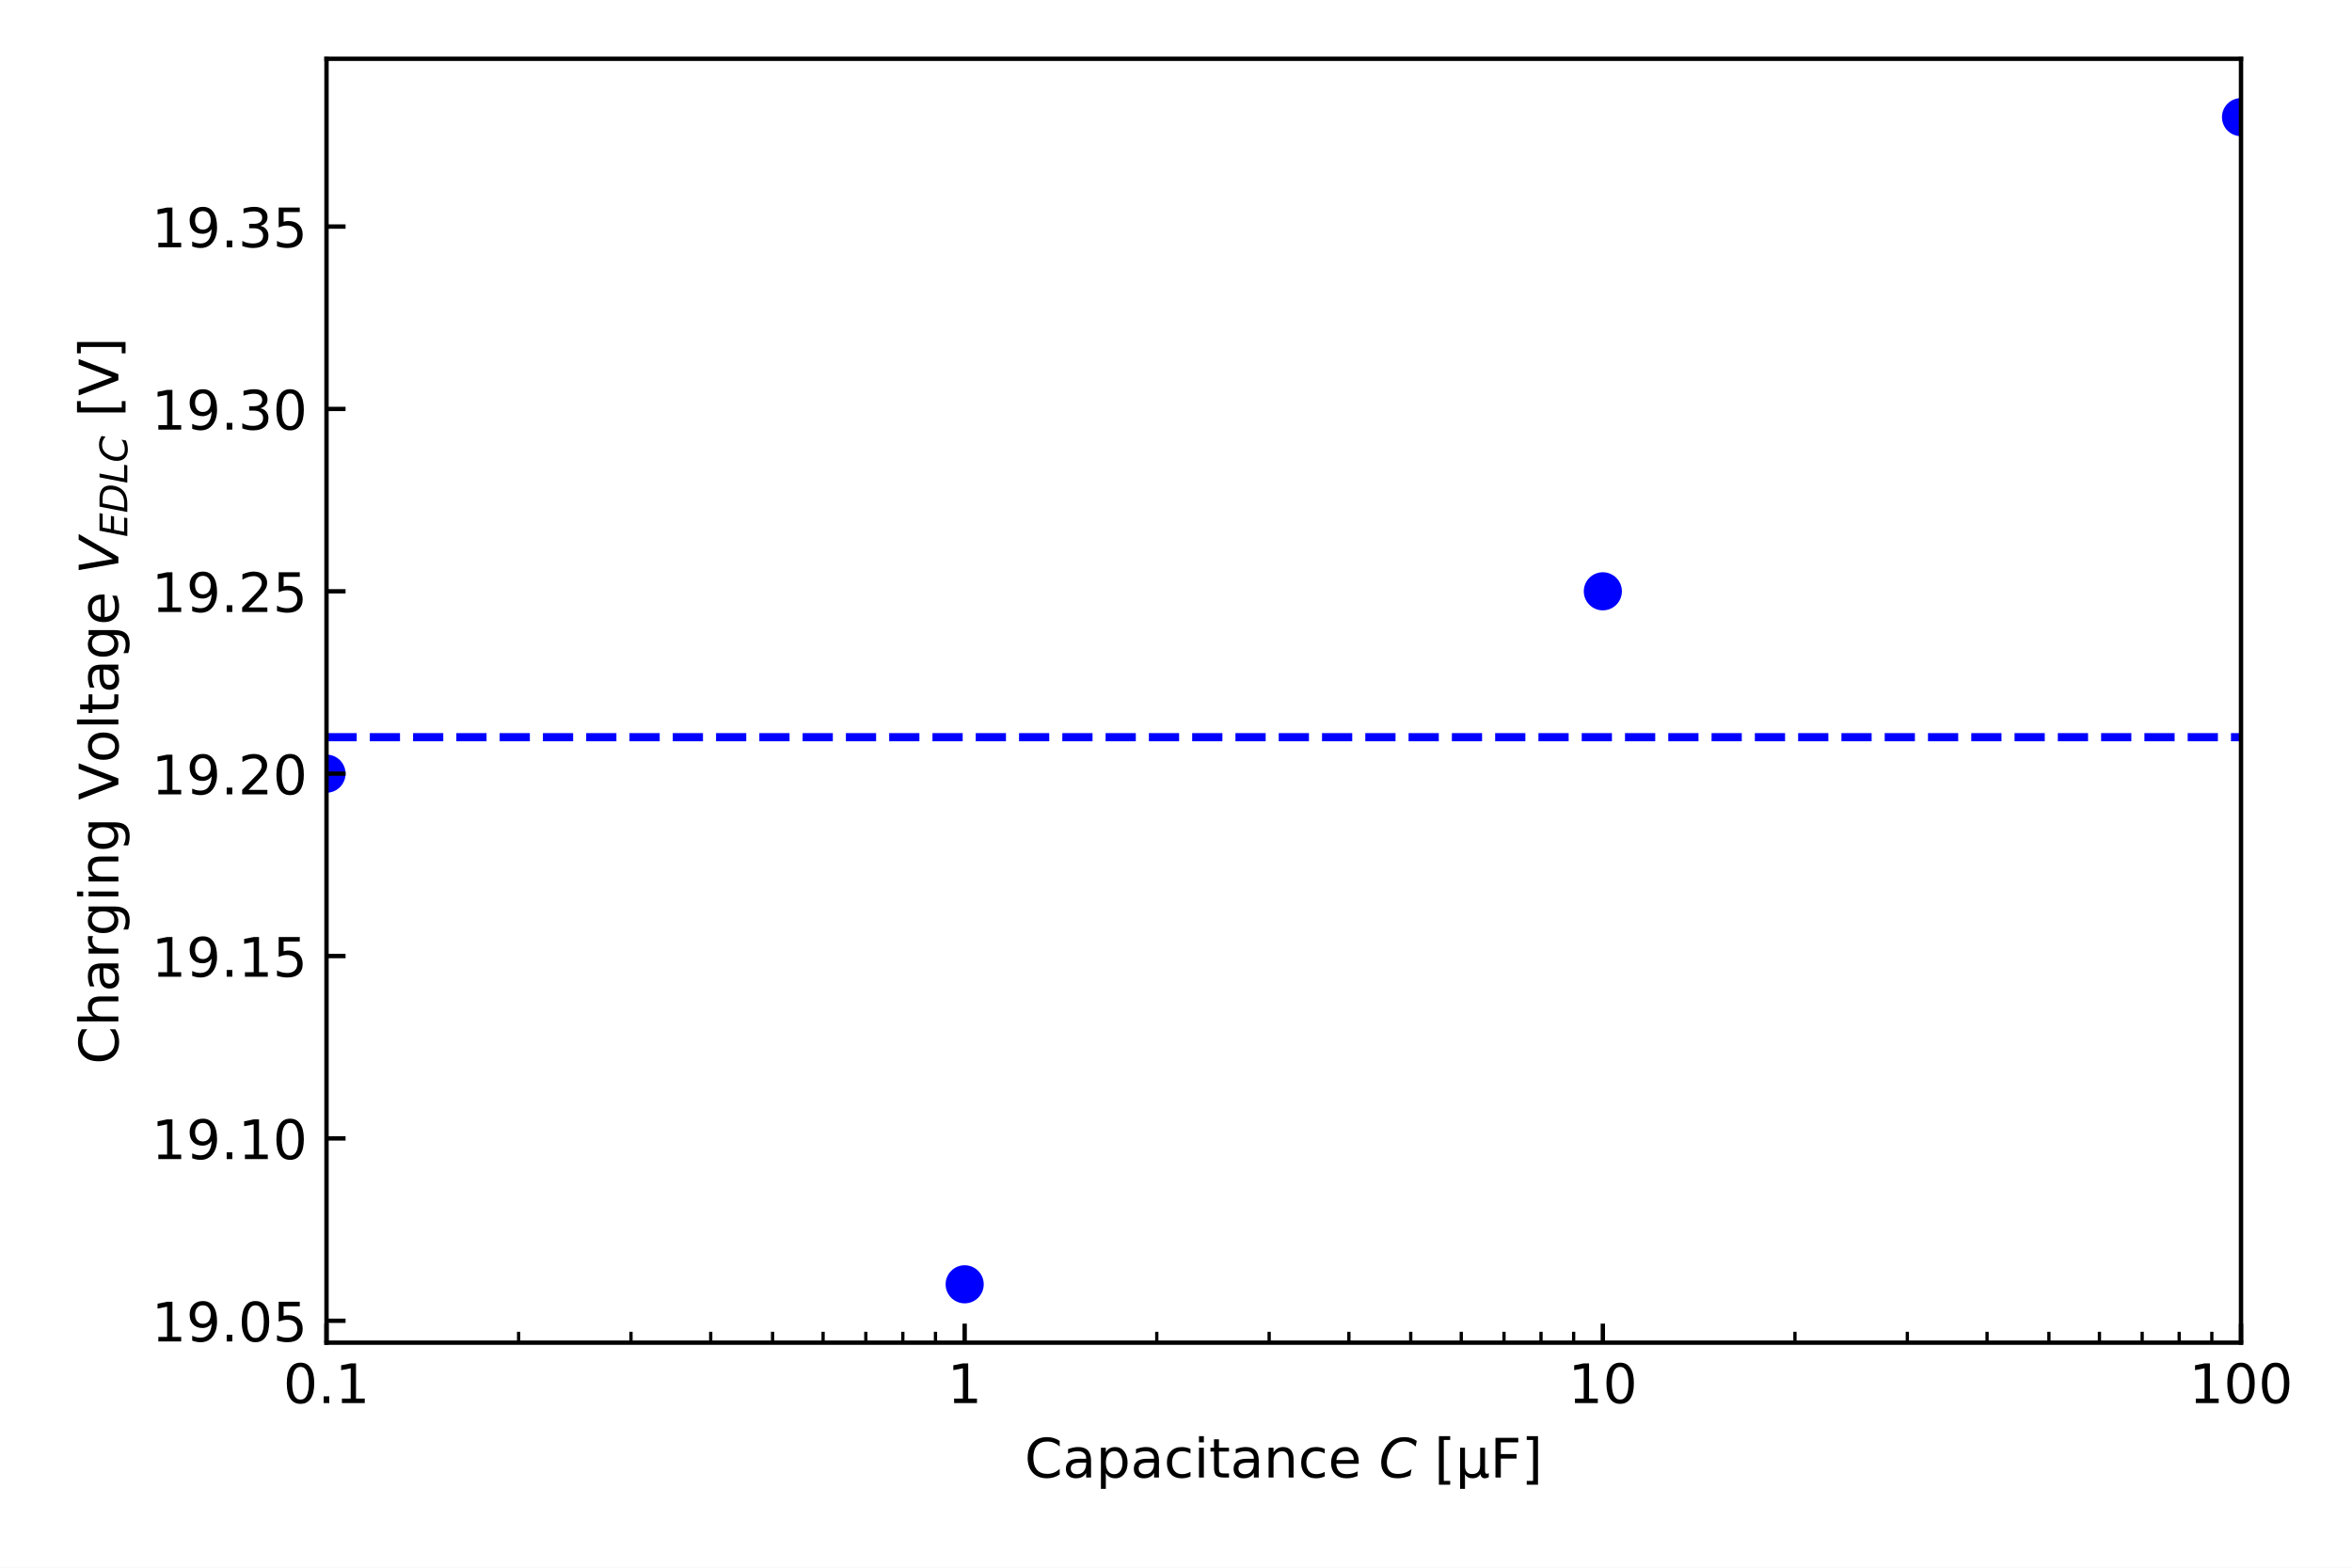
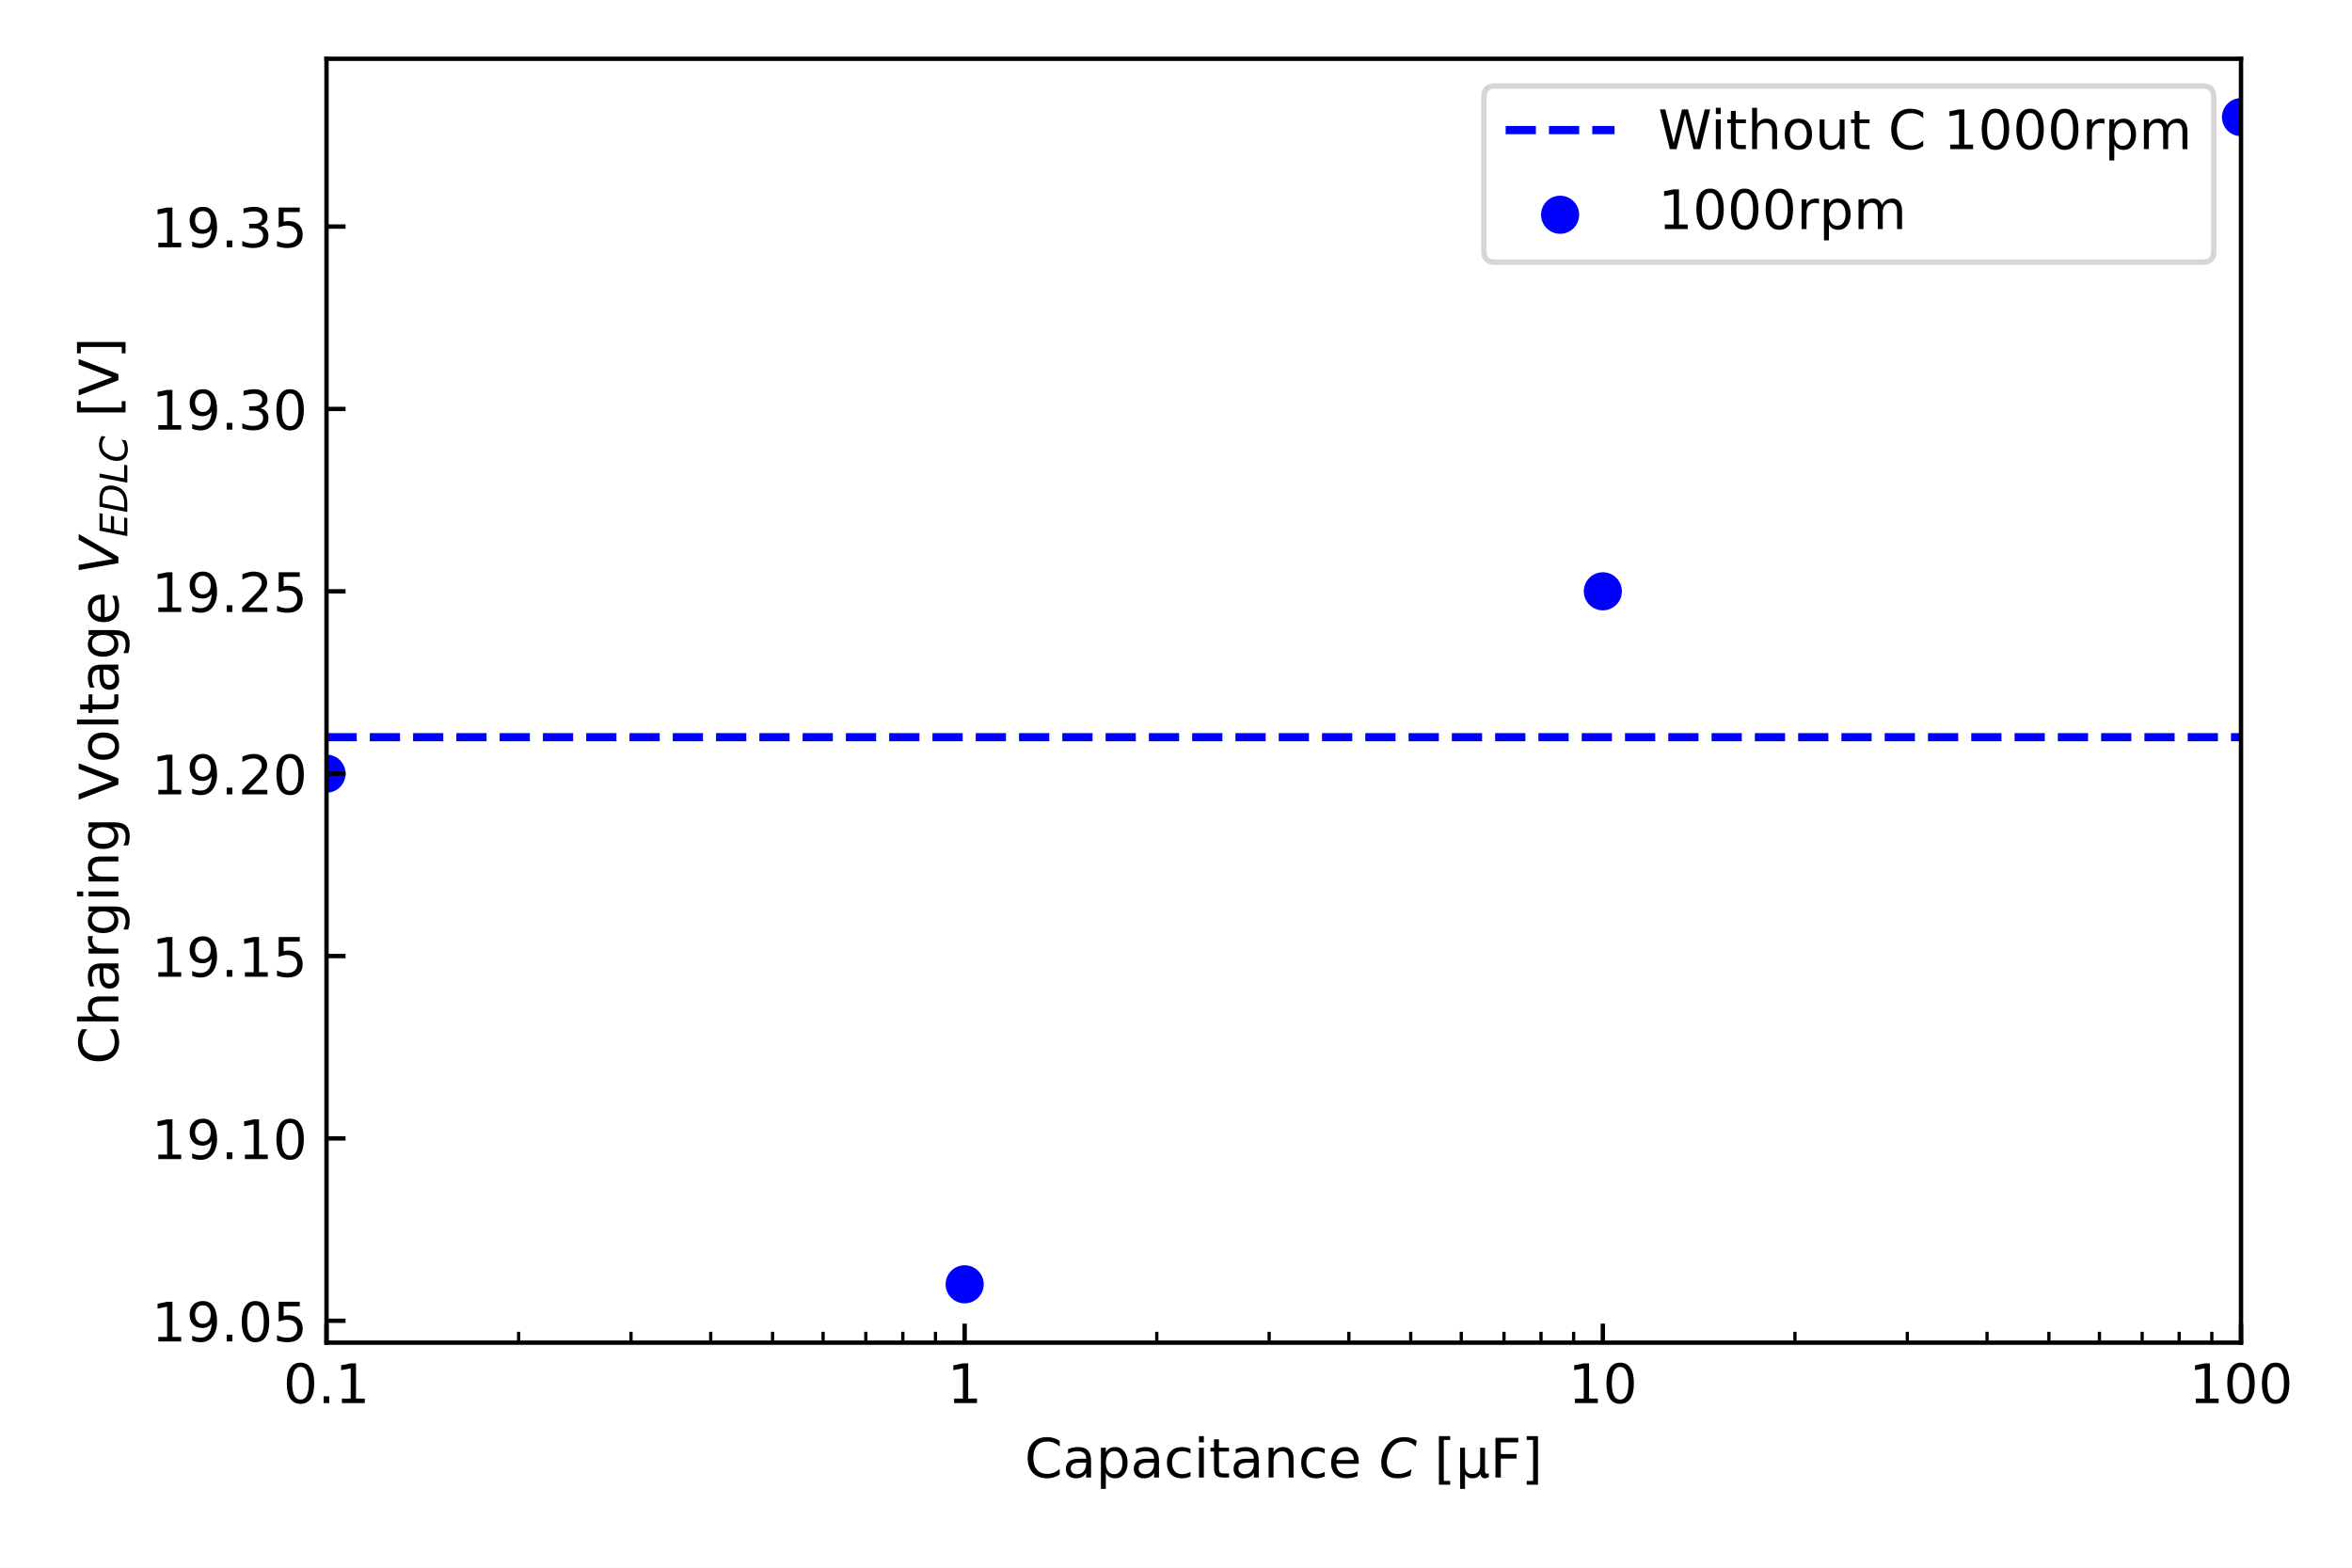
<svg xmlns="http://www.w3.org/2000/svg" xmlns:xlink="http://www.w3.org/1999/xlink" width="432pt" height="288pt" viewBox="0 0 432 288" version="1.1">
  <defs>
    <style type="text/css">*{stroke-linejoin: round; stroke-linecap: butt}</style>
  </defs>
  <g id="figure_1">
    <g id="patch_1">
      <path d="M 0 288  L 432 288  L 432 0  L 0 0  z " style="fill: #ffffff" />
    </g>
    <g id="axes_1">
      <g id="patch_2">
        <path d="M 59.97 246.66  L 411.615 246.66  L 411.615 10.8  L 59.97 10.8  z " style="fill: #ffffff" />
      </g>
      <g id="PathCollection_1">
        <defs>
-           <path id="m8d879868bd" d="M 0 3  C 0.796 3 1.559 2.684 2.121 2.121  C 2.684 1.559 3 0.796 3 0  C 3 -0.796 2.684 -1.559 2.121 -2.121  C 1.559 -2.684 0.796 -3 0 -3  C -0.796 -3 -1.559 -2.684 -2.121 -2.121  C -2.684 -1.559 -3 -0.796 -3 0  C -3 0.796 -2.684 1.559 -2.121 2.121  C -1.559 2.684 -0.796 3 0 3  z " style="stroke: #0000ff" />
+           <path id="m84c291e630" d="M 0 3  C 0.796 3 1.559 2.684 2.121 2.121  C 2.684 1.559 3 0.796 3 0  C 3 -0.796 2.684 -1.559 2.121 -2.121  C 1.559 -2.684 0.796 -3 0 -3  C -0.796 -3 -1.559 -2.684 -2.121 -2.121  C -2.684 -1.559 -3 -0.796 -3 0  C -3 0.796 -2.684 1.559 -2.121 2.121  C -1.559 2.684 -0.796 3 0 3  z " style="stroke: #0000ff" />
        </defs>
-         <g clip-path="url(#p22fc52bc63)">
-           <use xlink:href="#m8d879868bd" x="59.97" y="142.131" style="fill: #0000ff; stroke: #0000ff" />
-           <use xlink:href="#m8d879868bd" x="177.185" y="235.939" style="fill: #0000ff; stroke: #0000ff" />
-           <use xlink:href="#m8d879868bd" x="294.4" y="108.628" style="fill: #0000ff; stroke: #0000ff" />
-           <use xlink:href="#m8d879868bd" x="411.615" y="21.521" style="fill: #0000ff; stroke: #0000ff" />
+         <g clip-path="url(#pb1906e8a6b)">
+           <use xlink:href="#m84c291e630" x="59.97" y="142.131" style="fill: #0000ff; stroke: #0000ff" />
+           <use xlink:href="#m84c291e630" x="177.185" y="235.939" style="fill: #0000ff; stroke: #0000ff" />
+           <use xlink:href="#m84c291e630" x="294.4" y="108.628" style="fill: #0000ff; stroke: #0000ff" />
+           <use xlink:href="#m84c291e630" x="411.615" y="21.521" style="fill: #0000ff; stroke: #0000ff" />
        </g>
      </g>
      <g id="matplotlib.axis_1">
        <g id="xtick_1">
          <g id="line2d_1">
            <defs>
-               <path id="m9fa79c9a4c" d="M 0 0  L 0 -3.5  " style="stroke: #000000; stroke-width: 0.8" />
+               <path id="ma27f402ea7" d="M 0 0  L 0 -3.5  " style="stroke: #000000; stroke-width: 0.8" />
            </defs>
            <g>
-               <use xlink:href="#m9fa79c9a4c" x="59.97" y="246.66" style="stroke: #000000; stroke-width: 0.8" />
+               <use xlink:href="#ma27f402ea7" x="59.97" y="246.66" style="stroke: #000000; stroke-width: 0.8" />
            </g>
          </g>
          <g id="text_1">
            <g transform="translate(52.01844 257.7584) scale(0.1 -0.1)">
              <defs>
                <path id="DejaVuSans-30" d="M 2034 4250  Q 1547 4250 1301 3770  Q 1056 3291 1056 2328  Q 1056 1369 1301 889  Q 1547 409 2034 409  Q 2525 409 2770 889  Q 3016 1369 3016 2328  Q 3016 3291 2770 3770  Q 2525 4250 2034 4250  z M 2034 4750  Q 2819 4750 3233 4129  Q 3647 3509 3647 2328  Q 3647 1150 3233 529  Q 2819 -91 2034 -91  Q 1250 -91 836 529  Q 422 1150 422 2328  Q 422 3509 836 4129  Q 1250 4750 2034 4750  z " transform="scale(0.015625)" />
                <path id="DejaVuSans-2e" d="M 684 794  L 1344 794  L 1344 0  L 684 0  L 684 794  z " transform="scale(0.015625)" />
                <path id="DejaVuSans-31" d="M 794 531  L 1825 531  L 1825 4091  L 703 3866  L 703 4441  L 1819 4666  L 2450 4666  L 2450 531  L 3481 531  L 3481 0  L 794 0  L 794 531  z " transform="scale(0.015625)" />
              </defs>
              <use xlink:href="#DejaVuSans-30" />
              <use xlink:href="#DejaVuSans-2e" x="63.623" />
              <use xlink:href="#DejaVuSans-31" x="95.41" />
            </g>
          </g>
        </g>
        <g id="xtick_2">
          <g id="line2d_2">
            <g>
-               <use xlink:href="#m9fa79c9a4c" x="177.185" y="246.66" style="stroke: #000000; stroke-width: 0.8" />
+               <use xlink:href="#ma27f402ea7" x="177.185" y="246.66" style="stroke: #000000; stroke-width: 0.8" />
            </g>
          </g>
          <g id="text_2">
            <g transform="translate(174.0037 257.7584) scale(0.1 -0.1)">
              <use xlink:href="#DejaVuSans-31" />
            </g>
          </g>
        </g>
        <g id="xtick_3">
          <g id="line2d_3">
            <g>
-               <use xlink:href="#m9fa79c9a4c" x="294.4" y="246.66" style="stroke: #000000; stroke-width: 0.8" />
+               <use xlink:href="#ma27f402ea7" x="294.4" y="246.66" style="stroke: #000000; stroke-width: 0.8" />
            </g>
          </g>
          <g id="text_3">
            <g transform="translate(288.0375 257.7584) scale(0.1 -0.1)">
              <use xlink:href="#DejaVuSans-31" />
              <use xlink:href="#DejaVuSans-30" x="63.623" />
            </g>
          </g>
        </g>
        <g id="xtick_4">
          <g id="line2d_4">
            <g>
-               <use xlink:href="#m9fa79c9a4c" x="411.615" y="246.66" style="stroke: #000000; stroke-width: 0.8" />
+               <use xlink:href="#ma27f402ea7" x="411.615" y="246.66" style="stroke: #000000; stroke-width: 0.8" />
            </g>
          </g>
          <g id="text_4">
            <g transform="translate(402.0713 257.7584) scale(0.1 -0.1)">
              <use xlink:href="#DejaVuSans-31" />
              <use xlink:href="#DejaVuSans-30" x="63.623" />
              <use xlink:href="#DejaVuSans-30" x="127.246" />
            </g>
          </g>
        </g>
        <g id="xtick_5">
          <g id="line2d_5">
            <defs>
-               <path id="m39402a56dc" d="M 0 0  L 0 -2  " style="stroke: #000000; stroke-width: 0.6" />
+               <path id="m27e9ce2407" d="M 0 0  L 0 -2  " style="stroke: #000000; stroke-width: 0.6" />
            </defs>
            <g>
-               <use xlink:href="#m39402a56dc" x="95.255" y="246.66" style="stroke: #000000; stroke-width: 0.6" />
+               <use xlink:href="#m27e9ce2407" x="95.255" y="246.66" style="stroke: #000000; stroke-width: 0.6" />
            </g>
          </g>
        </g>
        <g id="xtick_6">
          <g id="line2d_6">
            <g>
-               <use xlink:href="#m39402a56dc" x="115.896" y="246.66" style="stroke: #000000; stroke-width: 0.6" />
+               <use xlink:href="#m27e9ce2407" x="115.896" y="246.66" style="stroke: #000000; stroke-width: 0.6" />
            </g>
          </g>
        </g>
        <g id="xtick_7">
          <g id="line2d_7">
            <g>
-               <use xlink:href="#m39402a56dc" x="130.54" y="246.66" style="stroke: #000000; stroke-width: 0.6" />
+               <use xlink:href="#m27e9ce2407" x="130.54" y="246.66" style="stroke: #000000; stroke-width: 0.6" />
            </g>
          </g>
        </g>
        <g id="xtick_8">
          <g id="line2d_8">
            <g>
-               <use xlink:href="#m39402a56dc" x="141.9" y="246.66" style="stroke: #000000; stroke-width: 0.6" />
+               <use xlink:href="#m27e9ce2407" x="141.9" y="246.66" style="stroke: #000000; stroke-width: 0.6" />
            </g>
          </g>
        </g>
        <g id="xtick_9">
          <g id="line2d_9">
            <g>
-               <use xlink:href="#m39402a56dc" x="151.181" y="246.66" style="stroke: #000000; stroke-width: 0.6" />
+               <use xlink:href="#m27e9ce2407" x="151.181" y="246.66" style="stroke: #000000; stroke-width: 0.6" />
            </g>
          </g>
        </g>
        <g id="xtick_10">
          <g id="line2d_10">
            <g>
-               <use xlink:href="#m39402a56dc" x="159.028" y="246.66" style="stroke: #000000; stroke-width: 0.6" />
+               <use xlink:href="#m27e9ce2407" x="159.028" y="246.66" style="stroke: #000000; stroke-width: 0.6" />
            </g>
          </g>
        </g>
        <g id="xtick_11">
          <g id="line2d_11">
            <g>
-               <use xlink:href="#m39402a56dc" x="165.826" y="246.66" style="stroke: #000000; stroke-width: 0.6" />
+               <use xlink:href="#m27e9ce2407" x="165.826" y="246.66" style="stroke: #000000; stroke-width: 0.6" />
            </g>
          </g>
        </g>
        <g id="xtick_12">
          <g id="line2d_12">
            <g>
-               <use xlink:href="#m39402a56dc" x="171.822" y="246.66" style="stroke: #000000; stroke-width: 0.6" />
+               <use xlink:href="#m27e9ce2407" x="171.822" y="246.66" style="stroke: #000000; stroke-width: 0.6" />
            </g>
          </g>
        </g>
        <g id="xtick_13">
          <g id="line2d_13">
            <g>
-               <use xlink:href="#m39402a56dc" x="212.47" y="246.66" style="stroke: #000000; stroke-width: 0.6" />
+               <use xlink:href="#m27e9ce2407" x="212.47" y="246.66" style="stroke: #000000; stroke-width: 0.6" />
            </g>
          </g>
        </g>
        <g id="xtick_14">
          <g id="line2d_14">
            <g>
-               <use xlink:href="#m39402a56dc" x="233.111" y="246.66" style="stroke: #000000; stroke-width: 0.6" />
+               <use xlink:href="#m27e9ce2407" x="233.111" y="246.66" style="stroke: #000000; stroke-width: 0.6" />
            </g>
          </g>
        </g>
        <g id="xtick_15">
          <g id="line2d_15">
            <g>
-               <use xlink:href="#m39402a56dc" x="247.755" y="246.66" style="stroke: #000000; stroke-width: 0.6" />
+               <use xlink:href="#m27e9ce2407" x="247.755" y="246.66" style="stroke: #000000; stroke-width: 0.6" />
            </g>
          </g>
        </g>
        <g id="xtick_16">
          <g id="line2d_16">
            <g>
-               <use xlink:href="#m39402a56dc" x="259.115" y="246.66" style="stroke: #000000; stroke-width: 0.6" />
+               <use xlink:href="#m27e9ce2407" x="259.115" y="246.66" style="stroke: #000000; stroke-width: 0.6" />
            </g>
          </g>
        </g>
        <g id="xtick_17">
          <g id="line2d_17">
            <g>
-               <use xlink:href="#m39402a56dc" x="268.396" y="246.66" style="stroke: #000000; stroke-width: 0.6" />
+               <use xlink:href="#m27e9ce2407" x="268.396" y="246.66" style="stroke: #000000; stroke-width: 0.6" />
            </g>
          </g>
        </g>
        <g id="xtick_18">
          <g id="line2d_18">
            <g>
-               <use xlink:href="#m39402a56dc" x="276.243" y="246.66" style="stroke: #000000; stroke-width: 0.6" />
+               <use xlink:href="#m27e9ce2407" x="276.243" y="246.66" style="stroke: #000000; stroke-width: 0.6" />
            </g>
          </g>
        </g>
        <g id="xtick_19">
          <g id="line2d_19">
            <g>
-               <use xlink:href="#m39402a56dc" x="283.041" y="246.66" style="stroke: #000000; stroke-width: 0.6" />
+               <use xlink:href="#m27e9ce2407" x="283.041" y="246.66" style="stroke: #000000; stroke-width: 0.6" />
            </g>
          </g>
        </g>
        <g id="xtick_20">
          <g id="line2d_20">
            <g>
-               <use xlink:href="#m39402a56dc" x="289.037" y="246.66" style="stroke: #000000; stroke-width: 0.6" />
+               <use xlink:href="#m27e9ce2407" x="289.037" y="246.66" style="stroke: #000000; stroke-width: 0.6" />
            </g>
          </g>
        </g>
        <g id="xtick_21">
          <g id="line2d_21">
            <g>
-               <use xlink:href="#m39402a56dc" x="329.685" y="246.66" style="stroke: #000000; stroke-width: 0.6" />
+               <use xlink:href="#m27e9ce2407" x="329.685" y="246.66" style="stroke: #000000; stroke-width: 0.6" />
            </g>
          </g>
        </g>
        <g id="xtick_22">
          <g id="line2d_22">
            <g>
-               <use xlink:href="#m39402a56dc" x="350.326" y="246.66" style="stroke: #000000; stroke-width: 0.6" />
+               <use xlink:href="#m27e9ce2407" x="350.326" y="246.66" style="stroke: #000000; stroke-width: 0.6" />
            </g>
          </g>
        </g>
        <g id="xtick_23">
          <g id="line2d_23">
            <g>
-               <use xlink:href="#m39402a56dc" x="364.97" y="246.66" style="stroke: #000000; stroke-width: 0.6" />
+               <use xlink:href="#m27e9ce2407" x="364.97" y="246.66" style="stroke: #000000; stroke-width: 0.6" />
            </g>
          </g>
        </g>
        <g id="xtick_24">
          <g id="line2d_24">
            <g>
-               <use xlink:href="#m39402a56dc" x="376.33" y="246.66" style="stroke: #000000; stroke-width: 0.6" />
+               <use xlink:href="#m27e9ce2407" x="376.33" y="246.66" style="stroke: #000000; stroke-width: 0.6" />
            </g>
          </g>
        </g>
        <g id="xtick_25">
          <g id="line2d_25">
            <g>
-               <use xlink:href="#m39402a56dc" x="385.611" y="246.66" style="stroke: #000000; stroke-width: 0.6" />
+               <use xlink:href="#m27e9ce2407" x="385.611" y="246.66" style="stroke: #000000; stroke-width: 0.6" />
            </g>
          </g>
        </g>
        <g id="xtick_26">
          <g id="line2d_26">
            <g>
-               <use xlink:href="#m39402a56dc" x="393.458" y="246.66" style="stroke: #000000; stroke-width: 0.6" />
+               <use xlink:href="#m27e9ce2407" x="393.458" y="246.66" style="stroke: #000000; stroke-width: 0.6" />
            </g>
          </g>
        </g>
        <g id="xtick_27">
          <g id="line2d_27">
            <g>
-               <use xlink:href="#m39402a56dc" x="400.256" y="246.66" style="stroke: #000000; stroke-width: 0.6" />
+               <use xlink:href="#m27e9ce2407" x="400.256" y="246.66" style="stroke: #000000; stroke-width: 0.6" />
            </g>
          </g>
        </g>
        <g id="xtick_28">
          <g id="line2d_28">
            <g>
-               <use xlink:href="#m39402a56dc" x="406.252" y="246.66" style="stroke: #000000; stroke-width: 0.6" />
+               <use xlink:href="#m27e9ce2407" x="406.252" y="246.66" style="stroke: #000000; stroke-width: 0.6" />
            </g>
          </g>
        </g>
        <g id="text_5">
          <g transform="translate(188.1925 271.4381) scale(0.1 -0.1)">
            <defs>
              <path id="DejaVuSans-43" d="M 4122 4306  L 4122 3641  Q 3803 3938 3442 4084  Q 3081 4231 2675 4231  Q 1875 4231 1450 3742  Q 1025 3253 1025 2328  Q 1025 1406 1450 917  Q 1875 428 2675 428  Q 3081 428 3442 575  Q 3803 722 4122 1019  L 4122 359  Q 3791 134 3420 21  Q 3050 -91 2638 -91  Q 1578 -91 968 557  Q 359 1206 359 2328  Q 359 3453 968 4101  Q 1578 4750 2638 4750  Q 3056 4750 3426 4639  Q 3797 4528 4122 4306  z " transform="scale(0.015625)" />
              <path id="DejaVuSans-61" d="M 2194 1759  Q 1497 1759 1228 1600  Q 959 1441 959 1056  Q 959 750 1161 570  Q 1363 391 1709 391  Q 2188 391 2477 730  Q 2766 1069 2766 1631  L 2766 1759  L 2194 1759  z M 3341 1997  L 3341 0  L 2766 0  L 2766 531  Q 2569 213 2275 61  Q 1981 -91 1556 -91  Q 1019 -91 701 211  Q 384 513 384 1019  Q 384 1609 779 1909  Q 1175 2209 1959 2209  L 2766 2209  L 2766 2266  Q 2766 2663 2505 2880  Q 2244 3097 1772 3097  Q 1472 3097 1187 3025  Q 903 2953 641 2809  L 641 3341  Q 956 3463 1253 3523  Q 1550 3584 1831 3584  Q 2591 3584 2966 3190  Q 3341 2797 3341 1997  z " transform="scale(0.015625)" />
              <path id="DejaVuSans-70" d="M 1159 525  L 1159 -1331  L 581 -1331  L 581 3500  L 1159 3500  L 1159 2969  Q 1341 3281 1617 3432  Q 1894 3584 2278 3584  Q 2916 3584 3314 3078  Q 3713 2572 3713 1747  Q 3713 922 3314 415  Q 2916 -91 2278 -91  Q 1894 -91 1617 61  Q 1341 213 1159 525  z M 3116 1747  Q 3116 2381 2855 2742  Q 2594 3103 2138 3103  Q 1681 3103 1420 2742  Q 1159 2381 1159 1747  Q 1159 1113 1420 752  Q 1681 391 2138 391  Q 2594 391 2855 752  Q 3116 1113 3116 1747  z " transform="scale(0.015625)" />
              <path id="DejaVuSans-63" d="M 3122 3366  L 3122 2828  Q 2878 2963 2633 3030  Q 2388 3097 2138 3097  Q 1578 3097 1268 2742  Q 959 2388 959 1747  Q 959 1106 1268 751  Q 1578 397 2138 397  Q 2388 397 2633 464  Q 2878 531 3122 666  L 3122 134  Q 2881 22 2623 -34  Q 2366 -91 2075 -91  Q 1284 -91 818 406  Q 353 903 353 1747  Q 353 2603 823 3093  Q 1294 3584 2113 3584  Q 2378 3584 2631 3529  Q 2884 3475 3122 3366  z " transform="scale(0.015625)" />
              <path id="DejaVuSans-69" d="M 603 3500  L 1178 3500  L 1178 0  L 603 0  L 603 3500  z M 603 4863  L 1178 4863  L 1178 4134  L 603 4134  L 603 4863  z " transform="scale(0.015625)" />
              <path id="DejaVuSans-74" d="M 1172 4494  L 1172 3500  L 2356 3500  L 2356 3053  L 1172 3053  L 1172 1153  Q 1172 725 1289 603  Q 1406 481 1766 481  L 2356 481  L 2356 0  L 1766 0  Q 1100 0 847 248  Q 594 497 594 1153  L 594 3053  L 172 3053  L 172 3500  L 594 3500  L 594 4494  L 1172 4494  z " transform="scale(0.015625)" />
              <path id="DejaVuSans-6e" d="M 3513 2113  L 3513 0  L 2938 0  L 2938 2094  Q 2938 2591 2744 2837  Q 2550 3084 2163 3084  Q 1697 3084 1428 2787  Q 1159 2491 1159 1978  L 1159 0  L 581 0  L 581 3500  L 1159 3500  L 1159 2956  Q 1366 3272 1645 3428  Q 1925 3584 2291 3584  Q 2894 3584 3203 3211  Q 3513 2838 3513 2113  z " transform="scale(0.015625)" />
              <path id="DejaVuSans-65" d="M 3597 1894  L 3597 1613  L 953 1613  Q 991 1019 1311 708  Q 1631 397 2203 397  Q 2534 397 2845 478  Q 3156 559 3463 722  L 3463 178  Q 3153 47 2828 -22  Q 2503 -91 2169 -91  Q 1331 -91 842 396  Q 353 884 353 1716  Q 353 2575 817 3079  Q 1281 3584 2069 3584  Q 2775 3584 3186 3129  Q 3597 2675 3597 1894  z M 3022 2063  Q 3016 2534 2758 2815  Q 2500 3097 2075 3097  Q 1594 3097 1305 2825  Q 1016 2553 972 2059  L 3022 2063  z " transform="scale(0.015625)" />
              <path id="DejaVuSans-20" transform="scale(0.015625)" />
              <path id="DejaVuSans-Oblique-43" d="M 4447 4306  L 4319 3641  Q 4019 3944 3683 4091  Q 3347 4238 2956 4238  Q 2422 4238 2017 3981  Q 1613 3725 1319 3200  Q 1131 2863 1032 2486  Q 934 2109 934 1728  Q 934 1091 1264 756  Q 1594 422 2222 422  Q 2656 422 3056 561  Q 3456 700 3834 978  L 3688 231  Q 3316 72 2936 -9  Q 2556 -91 2175 -91  Q 1278 -91 773 396  Q 269 884 269 1753  Q 269 2309 461 2846  Q 653 3384 1013 3828  Q 1394 4300 1883 4525  Q 2372 4750 3022 4750  Q 3422 4750 3780 4639  Q 4138 4528 4447 4306  z " transform="scale(0.015625)" />
              <path id="DejaVuSans-5b" d="M 550 4863  L 1875 4863  L 1875 4416  L 1125 4416  L 1125 -397  L 1875 -397  L 1875 -844  L 550 -844  L 550 4863  z " transform="scale(0.015625)" />
              <path id="DejaVuSans-3bc" d="M 544 -1331  L 544 3500  L 1119 3500  L 1119 1325  Q 1119 872 1334 640  Q 1550 409 1972 409  Q 2434 409 2667 671  Q 2900 934 2900 1459  L 2900 3500  L 3475 3500  L 3475 806  Q 3475 619 3529 530  Q 3584 441 3700 441  Q 3728 441 3778 458  Q 3828 475 3916 513  L 3916 50  Q 3788 -22 3673 -56  Q 3559 -91 3450 -91  Q 3234 -91 3106 31  Q 2978 153 2931 403  Q 2775 156 2548 32  Q 2322 -91 2016 -91  Q 1697 -91 1473 31  Q 1250 153 1119 397  L 1119 -1331  L 544 -1331  z " transform="scale(0.015625)" />
              <path id="DejaVuSans-46" d="M 628 4666  L 3309 4666  L 3309 4134  L 1259 4134  L 1259 2759  L 3109 2759  L 3109 2228  L 1259 2228  L 1259 0  L 628 0  L 628 4666  z " transform="scale(0.015625)" />
              <path id="DejaVuSans-5d" d="M 1947 4863  L 1947 -844  L 622 -844  L 622 -397  L 1369 -397  L 1369 4416  L 622 4416  L 622 4863  L 1947 4863  z " transform="scale(0.015625)" />
            </defs>
            <use xlink:href="#DejaVuSans-43" transform="translate(0 0.015625)" />
            <use xlink:href="#DejaVuSans-61" transform="translate(69.82422 0.015625)" />
            <use xlink:href="#DejaVuSans-70" transform="translate(131.1035 0.015625)" />
            <use xlink:href="#DejaVuSans-61" transform="translate(194.5801 0.015625)" />
            <use xlink:href="#DejaVuSans-63" transform="translate(255.8594 0.015625)" />
            <use xlink:href="#DejaVuSans-69" transform="translate(310.8398 0.015625)" />
            <use xlink:href="#DejaVuSans-74" transform="translate(338.623 0.015625)" />
            <use xlink:href="#DejaVuSans-61" transform="translate(377.832 0.015625)" />
            <use xlink:href="#DejaVuSans-6e" transform="translate(439.1113 0.015625)" />
            <use xlink:href="#DejaVuSans-63" transform="translate(502.4902 0.015625)" />
            <use xlink:href="#DejaVuSans-65" transform="translate(557.4707 0.015625)" />
            <use xlink:href="#DejaVuSans-20" transform="translate(618.9941 0.015625)" />
            <use xlink:href="#DejaVuSans-Oblique-43" transform="translate(650.7812 0.015625)" />
            <use xlink:href="#DejaVuSans-20" transform="translate(720.6055 0.015625)" />
            <use xlink:href="#DejaVuSans-5b" transform="translate(752.3926 0.015625)" />
            <use xlink:href="#DejaVuSans-3bc" transform="translate(791.4062 0.015625)" />
            <use xlink:href="#DejaVuSans-46" transform="translate(855.0293 0.015625)" />
            <use xlink:href="#DejaVuSans-5d" transform="translate(912.5488 0.015625)" />
          </g>
        </g>
      </g>
      <g id="matplotlib.axis_2">
        <g id="ytick_1">
          <g id="line2d_29">
            <defs>
-               <path id="mf37339c815" d="M 0 0  L 3.5 0  " style="stroke: #000000; stroke-width: 0.8" />
+               <path id="m8dedc3a71a" d="M 0 0  L 3.5 0  " style="stroke: #000000; stroke-width: 0.8" />
            </defs>
            <g>
-               <use xlink:href="#mf37339c815" x="59.97" y="242.64" style="stroke: #000000; stroke-width: 0.8" />
+               <use xlink:href="#m8dedc3a71a" x="59.97" y="242.64" style="stroke: #000000; stroke-width: 0.8" />
            </g>
          </g>
          <g id="text_6">
            <g transform="translate(27.84188 246.4389) scale(0.1 -0.1)">
              <defs>
                <path id="DejaVuSans-39" d="M 703 97  L 703 672  Q 941 559 1184 500  Q 1428 441 1663 441  Q 2288 441 2617 861  Q 2947 1281 2994 2138  Q 2813 1869 2534 1725  Q 2256 1581 1919 1581  Q 1219 1581 811 2004  Q 403 2428 403 3163  Q 403 3881 828 4315  Q 1253 4750 1959 4750  Q 2769 4750 3195 4129  Q 3622 3509 3622 2328  Q 3622 1225 3098 567  Q 2575 -91 1691 -91  Q 1453 -91 1209 -44  Q 966 3 703 97  z M 1959 2075  Q 2384 2075 2632 2365  Q 2881 2656 2881 3163  Q 2881 3666 2632 3958  Q 2384 4250 1959 4250  Q 1534 4250 1286 3958  Q 1038 3666 1038 3163  Q 1038 2656 1286 2365  Q 1534 2075 1959 2075  z " transform="scale(0.015625)" />
                <path id="DejaVuSans-35" d="M 691 4666  L 3169 4666  L 3169 4134  L 1269 4134  L 1269 2991  Q 1406 3038 1543 3061  Q 1681 3084 1819 3084  Q 2600 3084 3056 2656  Q 3513 2228 3513 1497  Q 3513 744 3044 326  Q 2575 -91 1722 -91  Q 1428 -91 1123 -41  Q 819 9 494 109  L 494 744  Q 775 591 1075 516  Q 1375 441 1709 441  Q 2250 441 2565 725  Q 2881 1009 2881 1497  Q 2881 1984 2565 2268  Q 2250 2553 1709 2553  Q 1456 2553 1204 2497  Q 953 2441 691 2322  L 691 4666  z " transform="scale(0.015625)" />
              </defs>
              <use xlink:href="#DejaVuSans-31" />
              <use xlink:href="#DejaVuSans-39" x="63.623" />
              <use xlink:href="#DejaVuSans-2e" x="127.246" />
              <use xlink:href="#DejaVuSans-30" x="159.033" />
              <use xlink:href="#DejaVuSans-35" x="222.656" />
            </g>
          </g>
        </g>
        <g id="ytick_2">
          <g id="line2d_30">
            <g>
-               <use xlink:href="#mf37339c815" x="59.97" y="209.137" style="stroke: #000000; stroke-width: 0.8" />
+               <use xlink:href="#m8dedc3a71a" x="59.97" y="209.137" style="stroke: #000000; stroke-width: 0.8" />
            </g>
          </g>
          <g id="text_7">
            <g transform="translate(27.84188 212.936) scale(0.1 -0.1)">
              <use xlink:href="#DejaVuSans-31" />
              <use xlink:href="#DejaVuSans-39" x="63.623" />
              <use xlink:href="#DejaVuSans-2e" x="127.246" />
              <use xlink:href="#DejaVuSans-31" x="159.033" />
              <use xlink:href="#DejaVuSans-30" x="222.656" />
            </g>
          </g>
        </g>
        <g id="ytick_3">
          <g id="line2d_31">
            <g>
-               <use xlink:href="#mf37339c815" x="59.97" y="175.634" style="stroke: #000000; stroke-width: 0.8" />
+               <use xlink:href="#m8dedc3a71a" x="59.97" y="175.634" style="stroke: #000000; stroke-width: 0.8" />
            </g>
          </g>
          <g id="text_8">
            <g transform="translate(27.84188 179.4332) scale(0.1 -0.1)">
              <use xlink:href="#DejaVuSans-31" />
              <use xlink:href="#DejaVuSans-39" x="63.623" />
              <use xlink:href="#DejaVuSans-2e" x="127.246" />
              <use xlink:href="#DejaVuSans-31" x="159.033" />
              <use xlink:href="#DejaVuSans-35" x="222.656" />
            </g>
          </g>
        </g>
        <g id="ytick_4">
          <g id="line2d_32">
            <g>
-               <use xlink:href="#mf37339c815" x="59.97" y="142.131" style="stroke: #000000; stroke-width: 0.8" />
+               <use xlink:href="#m8dedc3a71a" x="59.97" y="142.131" style="stroke: #000000; stroke-width: 0.8" />
            </g>
          </g>
          <g id="text_9">
            <g transform="translate(27.84188 145.9304) scale(0.1 -0.1)">
              <defs>
                <path id="DejaVuSans-32" d="M 1228 531  L 3431 531  L 3431 0  L 469 0  L 469 531  Q 828 903 1448 1529  Q 2069 2156 2228 2338  Q 2531 2678 2651 2914  Q 2772 3150 2772 3378  Q 2772 3750 2511 3984  Q 2250 4219 1831 4219  Q 1534 4219 1204 4116  Q 875 4013 500 3803  L 500 4441  Q 881 4594 1212 4672  Q 1544 4750 1819 4750  Q 2544 4750 2975 4387  Q 3406 4025 3406 3419  Q 3406 3131 3298 2873  Q 3191 2616 2906 2266  Q 2828 2175 2409 1742  Q 1991 1309 1228 531  z " transform="scale(0.015625)" />
              </defs>
              <use xlink:href="#DejaVuSans-31" />
              <use xlink:href="#DejaVuSans-39" x="63.623" />
              <use xlink:href="#DejaVuSans-2e" x="127.246" />
              <use xlink:href="#DejaVuSans-32" x="159.033" />
              <use xlink:href="#DejaVuSans-30" x="222.656" />
            </g>
          </g>
        </g>
        <g id="ytick_5">
          <g id="line2d_33">
            <g>
-               <use xlink:href="#mf37339c815" x="59.97" y="108.628" style="stroke: #000000; stroke-width: 0.8" />
+               <use xlink:href="#m8dedc3a71a" x="59.97" y="108.628" style="stroke: #000000; stroke-width: 0.8" />
            </g>
          </g>
          <g id="text_10">
            <g transform="translate(27.84188 112.4275) scale(0.1 -0.1)">
              <use xlink:href="#DejaVuSans-31" />
              <use xlink:href="#DejaVuSans-39" x="63.623" />
              <use xlink:href="#DejaVuSans-2e" x="127.246" />
              <use xlink:href="#DejaVuSans-32" x="159.033" />
              <use xlink:href="#DejaVuSans-35" x="222.656" />
            </g>
          </g>
        </g>
        <g id="ytick_6">
          <g id="line2d_34">
            <g>
-               <use xlink:href="#mf37339c815" x="59.97" y="75.125" style="stroke: #000000; stroke-width: 0.8" />
+               <use xlink:href="#m8dedc3a71a" x="59.97" y="75.125" style="stroke: #000000; stroke-width: 0.8" />
            </g>
          </g>
          <g id="text_11">
            <g transform="translate(27.84188 78.92467) scale(0.1 -0.1)">
              <defs>
                <path id="DejaVuSans-33" d="M 2597 2516  Q 3050 2419 3304 2112  Q 3559 1806 3559 1356  Q 3559 666 3084 287  Q 2609 -91 1734 -91  Q 1441 -91 1130 -33  Q 819 25 488 141  L 488 750  Q 750 597 1062 519  Q 1375 441 1716 441  Q 2309 441 2620 675  Q 2931 909 2931 1356  Q 2931 1769 2642 2001  Q 2353 2234 1838 2234  L 1294 2234  L 1294 2753  L 1863 2753  Q 2328 2753 2575 2939  Q 2822 3125 2822 3475  Q 2822 3834 2567 4026  Q 2313 4219 1838 4219  Q 1578 4219 1281 4162  Q 984 4106 628 3988  L 628 4550  Q 988 4650 1302 4700  Q 1616 4750 1894 4750  Q 2613 4750 3031 4423  Q 3450 4097 3450 3541  Q 3450 3153 3228 2886  Q 3006 2619 2597 2516  z " transform="scale(0.015625)" />
              </defs>
              <use xlink:href="#DejaVuSans-31" />
              <use xlink:href="#DejaVuSans-39" x="63.623" />
              <use xlink:href="#DejaVuSans-2e" x="127.246" />
              <use xlink:href="#DejaVuSans-33" x="159.033" />
              <use xlink:href="#DejaVuSans-30" x="222.656" />
            </g>
          </g>
        </g>
        <g id="ytick_7">
          <g id="line2d_35">
            <g>
-               <use xlink:href="#mf37339c815" x="59.97" y="41.623" style="stroke: #000000; stroke-width: 0.8" />
+               <use xlink:href="#m8dedc3a71a" x="59.97" y="41.623" style="stroke: #000000; stroke-width: 0.8" />
            </g>
          </g>
          <g id="text_12">
            <g transform="translate(27.84188 45.42183) scale(0.1 -0.1)">
              <use xlink:href="#DejaVuSans-31" />
              <use xlink:href="#DejaVuSans-39" x="63.623" />
              <use xlink:href="#DejaVuSans-2e" x="127.246" />
              <use xlink:href="#DejaVuSans-33" x="159.033" />
              <use xlink:href="#DejaVuSans-35" x="222.656" />
            </g>
          </g>
        </g>
        <g id="text_13">
          <g transform="translate(21.74188 195.53) rotate(-90) scale(0.1 -0.1)">
            <defs>
              <path id="DejaVuSans-68" d="M 3513 2113  L 3513 0  L 2938 0  L 2938 2094  Q 2938 2591 2744 2837  Q 2550 3084 2163 3084  Q 1697 3084 1428 2787  Q 1159 2491 1159 1978  L 1159 0  L 581 0  L 581 4863  L 1159 4863  L 1159 2956  Q 1366 3272 1645 3428  Q 1925 3584 2291 3584  Q 2894 3584 3203 3211  Q 3513 2838 3513 2113  z " transform="scale(0.015625)" />
              <path id="DejaVuSans-72" d="M 2631 2963  Q 2534 3019 2420 3045  Q 2306 3072 2169 3072  Q 1681 3072 1420 2755  Q 1159 2438 1159 1844  L 1159 0  L 581 0  L 581 3500  L 1159 3500  L 1159 2956  Q 1341 3275 1631 3429  Q 1922 3584 2338 3584  Q 2397 3584 2469 3576  Q 2541 3569 2628 3553  L 2631 2963  z " transform="scale(0.015625)" />
              <path id="DejaVuSans-67" d="M 2906 1791  Q 2906 2416 2648 2759  Q 2391 3103 1925 3103  Q 1463 3103 1205 2759  Q 947 2416 947 1791  Q 947 1169 1205 825  Q 1463 481 1925 481  Q 2391 481 2648 825  Q 2906 1169 2906 1791  z M 3481 434  Q 3481 -459 3084 -895  Q 2688 -1331 1869 -1331  Q 1566 -1331 1297 -1286  Q 1028 -1241 775 -1147  L 775 -588  Q 1028 -725 1275 -790  Q 1522 -856 1778 -856  Q 2344 -856 2625 -561  Q 2906 -266 2906 331  L 2906 616  Q 2728 306 2450 153  Q 2172 0 1784 0  Q 1141 0 747 490  Q 353 981 353 1791  Q 353 2603 747 3093  Q 1141 3584 1784 3584  Q 2172 3584 2450 3431  Q 2728 3278 2906 2969  L 2906 3500  L 3481 3500  L 3481 434  z " transform="scale(0.015625)" />
              <path id="DejaVuSans-56" d="M 1831 0  L 50 4666  L 709 4666  L 2188 738  L 3669 4666  L 4325 4666  L 2547 0  L 1831 0  z " transform="scale(0.015625)" />
              <path id="DejaVuSans-6f" d="M 1959 3097  Q 1497 3097 1228 2736  Q 959 2375 959 1747  Q 959 1119 1226 758  Q 1494 397 1959 397  Q 2419 397 2687 759  Q 2956 1122 2956 1747  Q 2956 2369 2687 2733  Q 2419 3097 1959 3097  z M 1959 3584  Q 2709 3584 3137 3096  Q 3566 2609 3566 1747  Q 3566 888 3137 398  Q 2709 -91 1959 -91  Q 1206 -91 779 398  Q 353 888 353 1747  Q 353 2609 779 3096  Q 1206 3584 1959 3584  z " transform="scale(0.015625)" />
              <path id="DejaVuSans-6c" d="M 603 4863  L 1178 4863  L 1178 0  L 603 0  L 603 4863  z " transform="scale(0.015625)" />
              <path id="DejaVuSans-Oblique-56" d="M 1319 0  L 500 4666  L 1119 4666  L 1797 653  L 4063 4666  L 4750 4666  L 2053 0  L 1319 0  z " transform="scale(0.015625)" />
              <path id="DejaVuSans-Oblique-45" d="M 1081 4666  L 4031 4666  L 3928 4134  L 1606 4134  L 1338 2753  L 3566 2753  L 3463 2222  L 1234 2222  L 909 531  L 3284 531  L 3181 0  L 172 0  L 1081 4666  z " transform="scale(0.015625)" />
              <path id="DejaVuSans-Oblique-44" d="M 1081 4666  L 2438 4666  Q 3519 4666 4070 4208  Q 4622 3750 4622 2847  Q 4622 2250 4412 1698  Q 4203 1147 3834 769  Q 3463 381 2891 190  Q 2319 0 1538 0  L 172 0  L 1081 4666  z M 1613 4147  L 909 519  L 1734 519  Q 2794 519 3375 1128  Q 3956 1738 3956 2847  Q 3956 3519 3581 3833  Q 3206 4147 2406 4147  L 1613 4147  z " transform="scale(0.015625)" />
              <path id="DejaVuSans-Oblique-4c" d="M 1075 4666  L 1709 4666  L 909 525  L 3181 525  L 3078 0  L 172 0  L 1075 4666  z " transform="scale(0.015625)" />
            </defs>
            <use xlink:href="#DejaVuSans-43" transform="translate(0 0.015625)" />
            <use xlink:href="#DejaVuSans-68" transform="translate(69.82422 0.015625)" />
            <use xlink:href="#DejaVuSans-61" transform="translate(133.2031 0.015625)" />
            <use xlink:href="#DejaVuSans-72" transform="translate(194.4824 0.015625)" />
            <use xlink:href="#DejaVuSans-67" transform="translate(235.5957 0.015625)" />
            <use xlink:href="#DejaVuSans-69" transform="translate(299.0723 0.015625)" />
            <use xlink:href="#DejaVuSans-6e" transform="translate(326.8555 0.015625)" />
            <use xlink:href="#DejaVuSans-67" transform="translate(390.2344 0.015625)" />
            <use xlink:href="#DejaVuSans-20" transform="translate(453.7109 0.015625)" />
            <use xlink:href="#DejaVuSans-56" transform="translate(485.498 0.015625)" />
            <use xlink:href="#DejaVuSans-6f" transform="translate(553.9062 0.015625)" />
            <use xlink:href="#DejaVuSans-6c" transform="translate(615.0879 0.015625)" />
            <use xlink:href="#DejaVuSans-74" transform="translate(642.8711 0.015625)" />
            <use xlink:href="#DejaVuSans-61" transform="translate(682.0801 0.015625)" />
            <use xlink:href="#DejaVuSans-67" transform="translate(743.3594 0.015625)" />
            <use xlink:href="#DejaVuSans-65" transform="translate(806.8359 0.015625)" />
            <use xlink:href="#DejaVuSans-20" transform="translate(868.3594 0.015625)" />
            <use xlink:href="#DejaVuSans-Oblique-56" transform="translate(900.1465 0.015625)" />
            <use xlink:href="#DejaVuSans-Oblique-45" transform="translate(968.5547 -16.39062) scale(0.7)" />
            <use xlink:href="#DejaVuSans-Oblique-44" transform="translate(1012.783 -16.39062) scale(0.7)" />
            <use xlink:href="#DejaVuSans-Oblique-4c" transform="translate(1066.685 -16.39062) scale(0.7)" />
            <use xlink:href="#DejaVuSans-Oblique-43" transform="translate(1105.684 -16.39062) scale(0.7)" />
            <use xlink:href="#DejaVuSans-20" transform="translate(1157.295 0.015625)" />
            <use xlink:href="#DejaVuSans-5b" transform="translate(1189.082 0.015625)" />
            <use xlink:href="#DejaVuSans-56" transform="translate(1228.096 0.015625)" />
            <use xlink:href="#DejaVuSans-5d" transform="translate(1296.504 0.015625)" />
          </g>
        </g>
      </g>
      <g id="line2d_36">
-         <path d="M 59.97 135.431  L 411.615 135.431  " clip-path="url(#p22fc52bc63)" style="fill: none; stroke-dasharray: 5.55,2.4; stroke-dashoffset: 0; stroke: #0000ff; stroke-width: 1.5" />
+         <path d="M 59.97 135.431  L 411.615 135.431  " clip-path="url(#pb1906e8a6b)" style="fill: none; stroke-dasharray: 5.55,2.4; stroke-dashoffset: 0; stroke: #0000ff; stroke-width: 1.5" />
      </g>
      <g id="patch_3">
        <path d="M 59.97 246.66  L 59.97 10.8  " style="fill: none; stroke: #000000; stroke-width: 0.8; stroke-linejoin: miter; stroke-linecap: square" />
      </g>
      <g id="patch_4">
        <path d="M 411.615 246.66  L 411.615 10.8  " style="fill: none; stroke: #000000; stroke-width: 0.8; stroke-linejoin: miter; stroke-linecap: square" />
      </g>
      <g id="patch_5">
        <path d="M 59.97 246.66  L 411.615 246.66  " style="fill: none; stroke: #000000; stroke-width: 0.8; stroke-linejoin: miter; stroke-linecap: square" />
      </g>
      <g id="patch_6">
        <path d="M 59.97 10.8  L 411.615 10.8  " style="fill: none; stroke: #000000; stroke-width: 0.8; stroke-linejoin: miter; stroke-linecap: square" />
+       </g>
+       <g id="legend_1">
+         <g id="patch_7">
+           <path d="M 274.551 48.156  L 404.615 48.156  Q 406.615 48.156 406.615 46.156  L 406.615 17.8  Q 406.615 15.8 404.615 15.8  L 274.551 15.8  Q 272.551 15.8 272.551 17.8  L 272.551 46.156  Q 272.551 48.156 274.551 48.156  z " style="fill: #ffffff; opacity: 0.8; stroke: #cccccc; stroke-linejoin: miter" />
+         </g>
+         <g id="line2d_37">
+           <path d="M 276.551 23.898  L 286.551 23.898  L 296.551 23.898  " style="fill: none; stroke-dasharray: 5.55,2.4; stroke-dashoffset: 0; stroke: #0000ff; stroke-width: 1.5" />
+         </g>
+         <g id="text_14">
+           <g transform="translate(304.5509 27.39844) scale(0.1 -0.1)">
+             <defs>
+               <path id="DejaVuSans-57" d="M 213 4666  L 850 4666  L 1831 722  L 2809 4666  L 3519 4666  L 4500 722  L 5478 4666  L 6119 4666  L 4947 0  L 4153 0  L 3169 4050  L 2175 0  L 1381 0  L 213 4666  z " transform="scale(0.015625)" />
+               <path id="DejaVuSans-75" d="M 544 1381  L 544 3500  L 1119 3500  L 1119 1403  Q 1119 906 1312 657  Q 1506 409 1894 409  Q 2359 409 2629 706  Q 2900 1003 2900 1516  L 2900 3500  L 3475 3500  L 3475 0  L 2900 0  L 2900 538  Q 2691 219 2414 64  Q 2138 -91 1772 -91  Q 1169 -91 856 284  Q 544 659 544 1381  z M 1991 3584  L 1991 3584  z " transform="scale(0.015625)" />
+               <path id="DejaVuSans-6d" d="M 3328 2828  Q 3544 3216 3844 3400  Q 4144 3584 4550 3584  Q 5097 3584 5394 3201  Q 5691 2819 5691 2113  L 5691 0  L 5113 0  L 5113 2094  Q 5113 2597 4934 2840  Q 4756 3084 4391 3084  Q 3944 3084 3684 2787  Q 3425 2491 3425 1978  L 3425 0  L 2847 0  L 2847 2094  Q 2847 2600 2669 2842  Q 2491 3084 2119 3084  Q 1678 3084 1418 2786  Q 1159 2488 1159 1978  L 1159 0  L 581 0  L 581 3500  L 1159 3500  L 1159 2956  Q 1356 3278 1631 3431  Q 1906 3584 2284 3584  Q 2666 3584 2933 3390  Q 3200 3197 3328 2828  z " transform="scale(0.015625)" />
+             </defs>
+             <use xlink:href="#DejaVuSans-57" />
+             <use xlink:href="#DejaVuSans-69" x="96.627" />
+             <use xlink:href="#DejaVuSans-74" x="124.41" />
+             <use xlink:href="#DejaVuSans-68" x="163.619" />
+             <use xlink:href="#DejaVuSans-6f" x="226.998" />
+             <use xlink:href="#DejaVuSans-75" x="288.18" />
+             <use xlink:href="#DejaVuSans-74" x="351.559" />
+             <use xlink:href="#DejaVuSans-20" x="390.768" />
+             <use xlink:href="#DejaVuSans-43" x="422.555" />
+             <use xlink:href="#DejaVuSans-20" x="492.379" />
+             <use xlink:href="#DejaVuSans-31" x="524.166" />
+             <use xlink:href="#DejaVuSans-30" x="587.789" />
+             <use xlink:href="#DejaVuSans-30" x="651.412" />
+             <use xlink:href="#DejaVuSans-30" x="715.035" />
+             <use xlink:href="#DejaVuSans-72" x="778.658" />
+             <use xlink:href="#DejaVuSans-70" x="819.771" />
+             <use xlink:href="#DejaVuSans-6d" x="883.248" />
+           </g>
+         </g>
+         <g id="PathCollection_2">
+           <g>
+             <use xlink:href="#m84c291e630" x="286.551" y="39.452" style="fill: #0000ff; stroke: #0000ff" />
+           </g>
+         </g>
+         <g id="text_15">
+           <g transform="translate(304.5509 42.07656) scale(0.1 -0.1)">
+             <use xlink:href="#DejaVuSans-31" />
+             <use xlink:href="#DejaVuSans-30" x="63.623" />
+             <use xlink:href="#DejaVuSans-30" x="127.246" />
+             <use xlink:href="#DejaVuSans-30" x="190.869" />
+             <use xlink:href="#DejaVuSans-72" x="254.492" />
+             <use xlink:href="#DejaVuSans-70" x="295.605" />
+             <use xlink:href="#DejaVuSans-6d" x="359.082" />
+           </g>
+         </g>
      </g>
    </g>
  </g>
  <defs>
-     <clipPath id="p22fc52bc63">
+     <clipPath id="pb1906e8a6b">
      <rect x="59.97" y="10.8" width="351.645" height="235.86" />
    </clipPath>
  </defs>
</svg>
